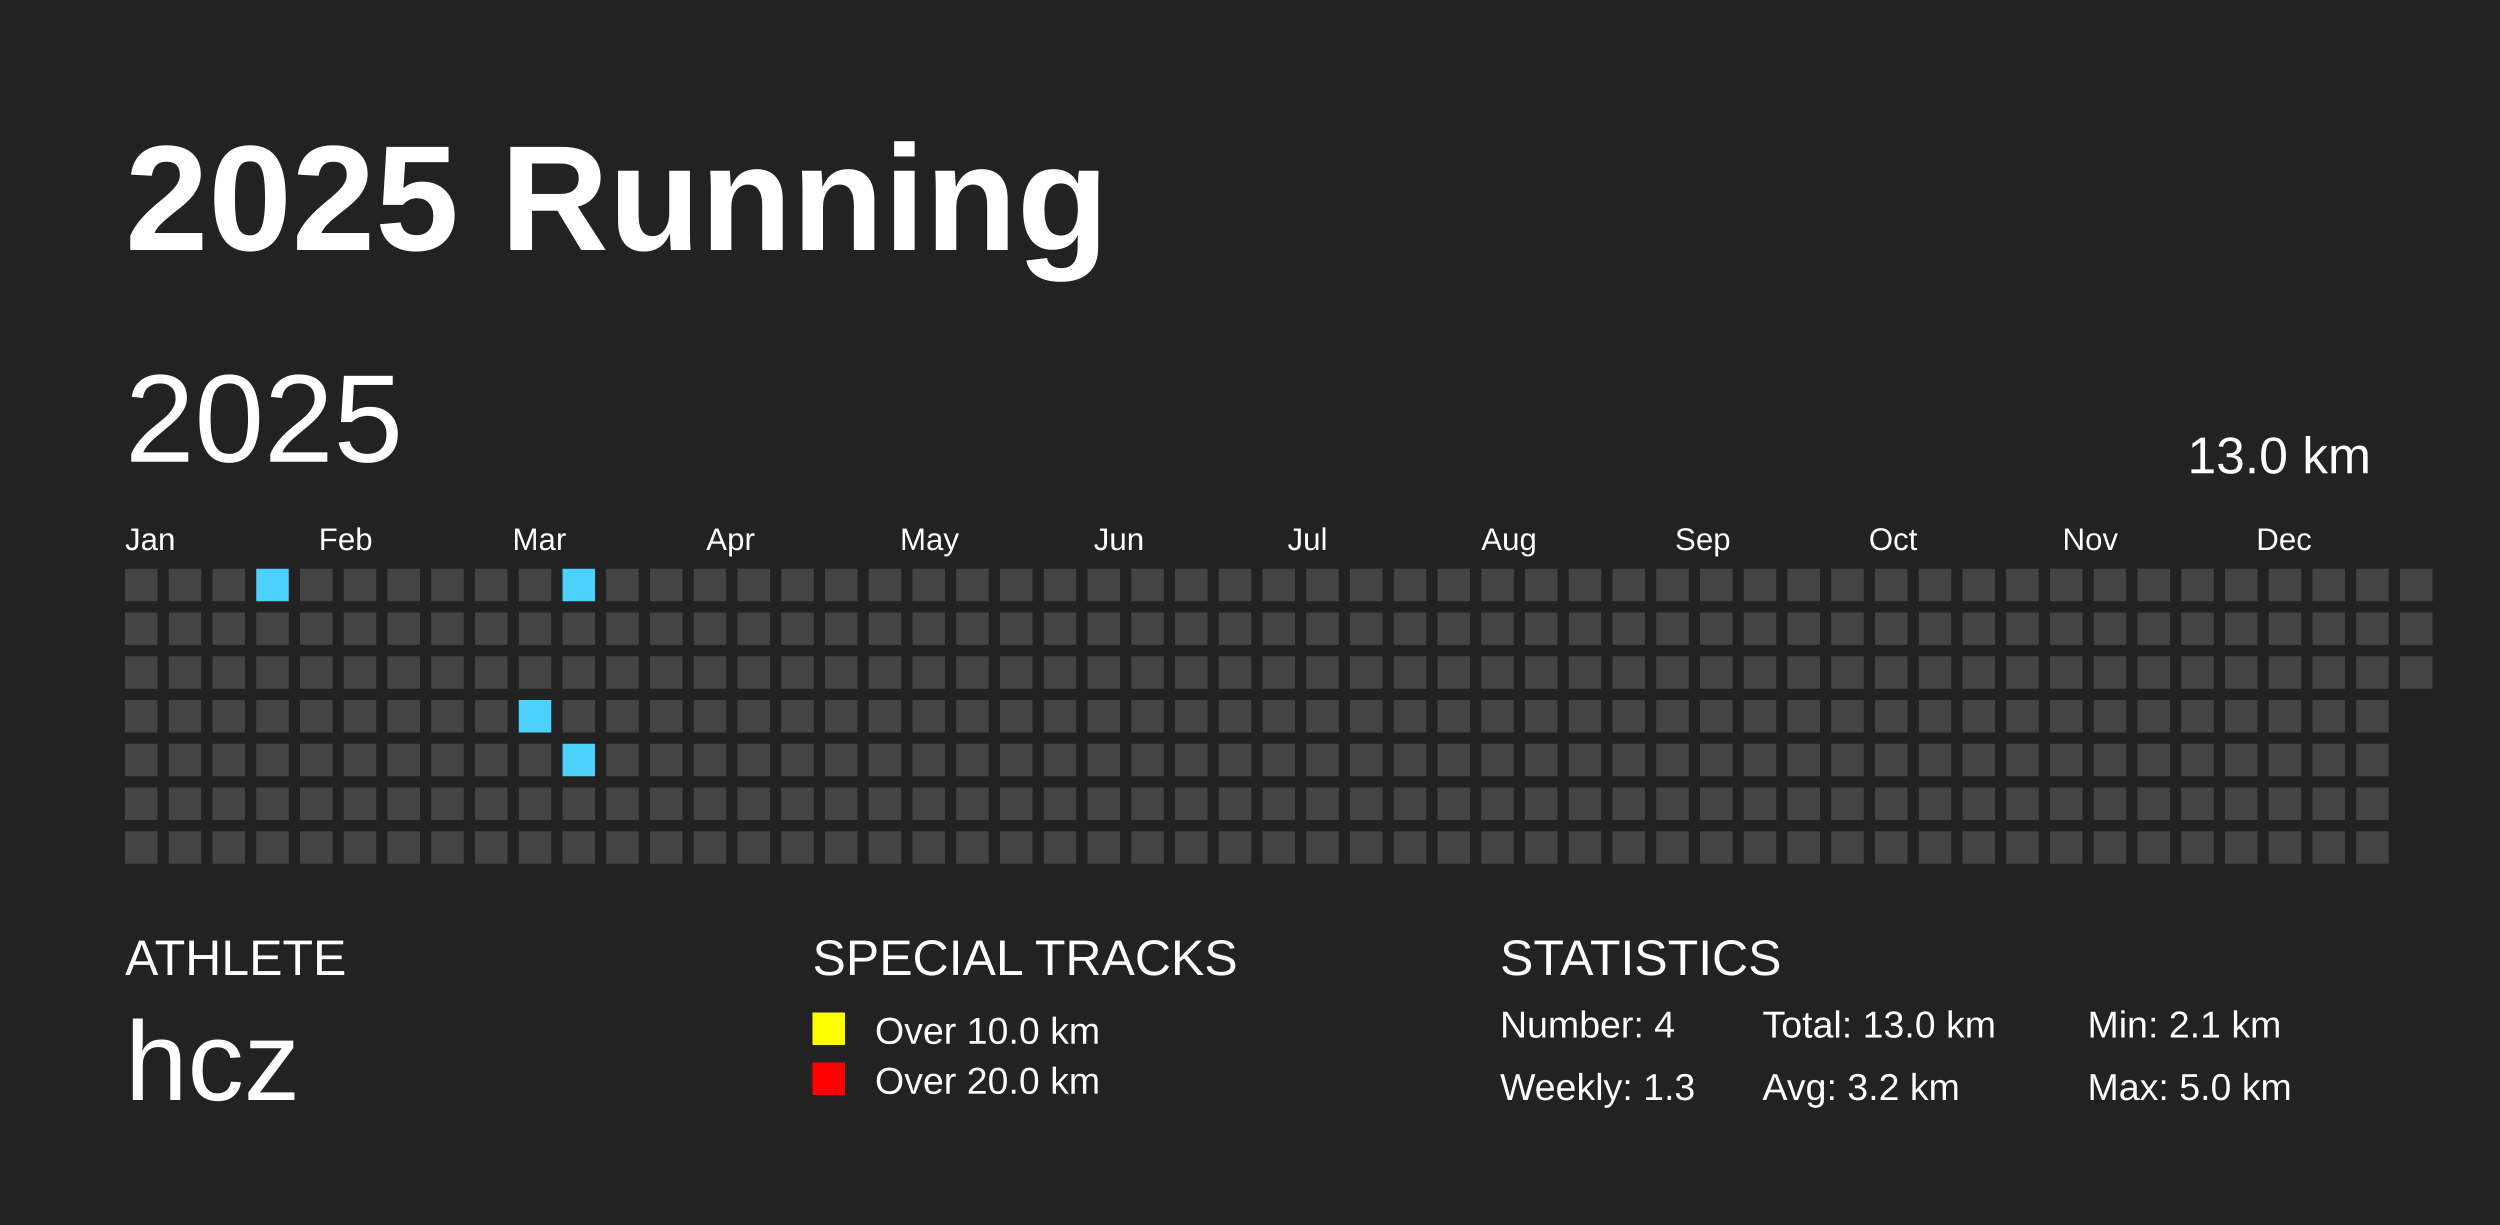
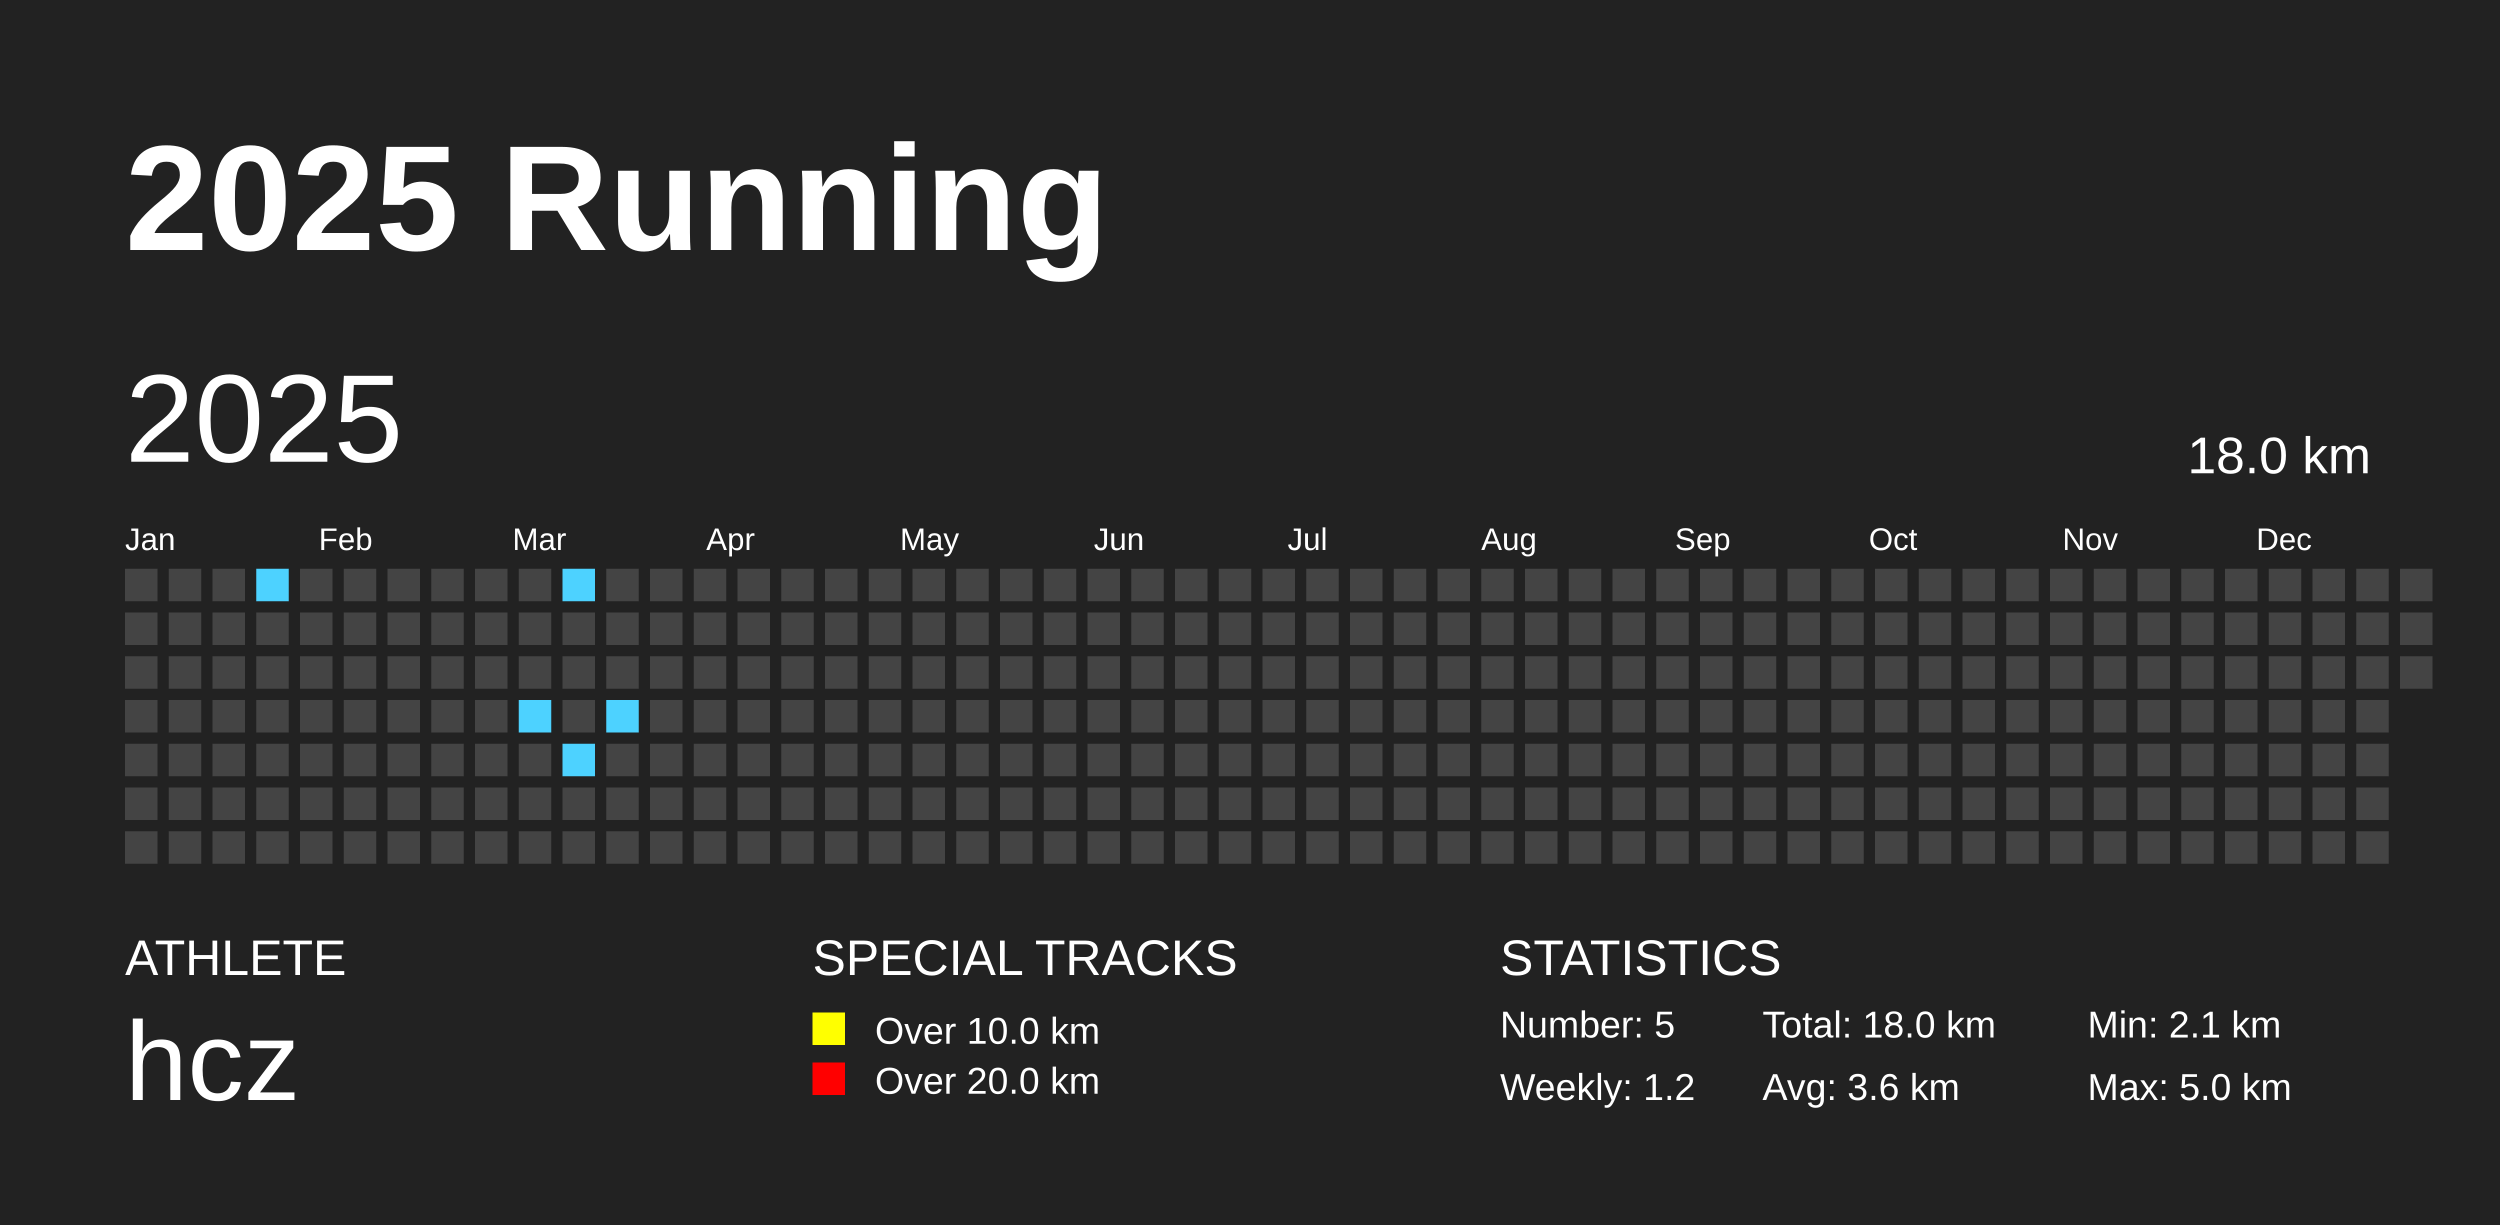
<svg xmlns="http://www.w3.org/2000/svg" baseProfile="full" height="98mm" version="1.1" viewBox="0,0,200,98" width="200mm">
  <defs />
  <rect fill="#222222" height="98" width="200" x="0" y="0" />
  <text fill="#FFFFFF" style="font-size:12px; font-family:Arial; font-weight:bold;" x="10" y="20">2025 Running</text>
  <text fill="#FFFFFF" style="font-size:4px; font-family:Arial" x="10" y="78">ATHLETE</text>
  <text fill="#FFFFFF" style="font-size:9px; font-family:Arial" x="10" y="88">hcz</text>
  <text fill="#FFFFFF" style="font-size:4px; font-family:Arial" x="65" y="78">SPECIAL TRACKS</text>
  <rect fill="yellow" height="2.6" width="2.6" x="65" y="81" />
  <text fill="#FFFFFF" style="font-size:3px; font-family:Arial" x="70" y="83.5">Over 10.0 km</text>
  <rect fill="red" height="2.6" width="2.6" x="65" y="85" />
  <text fill="#FFFFFF" style="font-size:3px; font-family:Arial" x="70" y="87.5">Over 20.0 km</text>
  <text fill="#FFFFFF" style="font-size:4px; font-family:Arial" x="120" y="78">STATISTICS</text>
-   <text fill="#FFFFFF" style="font-size:3px; font-family:Arial" x="120" y="83">Number: 4</text>
-   <text fill="#FFFFFF" style="font-size:3px; font-family:Arial" x="120" y="88">Weekly: 1.3</text>
-   <text fill="#FFFFFF" style="font-size:3px; font-family:Arial" x="141" y="83">Total: 13.0 km</text>
-   <text fill="#FFFFFF" style="font-size:3px; font-family:Arial" x="141" y="88">Avg: 3.2 km</text>
+   <text fill="#FFFFFF" style="font-size:3px; font-family:Arial" x="120" y="83">Number: 5</text>
+   <text fill="#FFFFFF" style="font-size:3px; font-family:Arial" x="120" y="88">Weekly: 1.2</text>
+   <text fill="#FFFFFF" style="font-size:3px; font-family:Arial" x="141" y="83">Total: 18.0 km</text>
+   <text fill="#FFFFFF" style="font-size:3px; font-family:Arial" x="141" y="88">Avg: 3.6 km</text>
  <text fill="#FFFFFF" style="font-size:3px; font-family:Arial" x="167" y="83">Min: 2.1 km</text>
  <text fill="#FFFFFF" style="font-size:3px; font-family:Arial" x="167" y="88">Max: 5.0 km</text>
  <text dominant-baseline="hanging" fill="#FFFFFF" style="font-size:10.0px; font-family:Arial;" x="10" y="30">2025</text>
-   <text dominant-baseline="hanging" fill="#FFFFFF" style="font-size:4.125px; font-family:Arial;" x="175" y="35">13.0 km</text>
+   <text dominant-baseline="hanging" fill="#FFFFFF" style="font-size:4.125px; font-family:Arial;" x="175" y="35">18.0 km</text>
  <text fill="#FFFFFF" style="font-size:2.5px; font-family:Arial" x="10.0" y="44">Jan</text>
  <text fill="#FFFFFF" style="font-size:2.5px; font-family:Arial" x="25.5" y="44">Feb</text>
  <text fill="#FFFFFF" style="font-size:2.5px; font-family:Arial" x="41.0" y="44">Mar</text>
  <text fill="#FFFFFF" style="font-size:2.5px; font-family:Arial" x="56.5" y="44">Apr</text>
  <text fill="#FFFFFF" style="font-size:2.5px; font-family:Arial" x="72.0" y="44">May</text>
  <text fill="#FFFFFF" style="font-size:2.5px; font-family:Arial" x="87.5" y="44">Jun</text>
  <text fill="#FFFFFF" style="font-size:2.5px; font-family:Arial" x="103.0" y="44">Jul</text>
  <text fill="#FFFFFF" style="font-size:2.5px; font-family:Arial" x="118.5" y="44">Aug</text>
  <text fill="#FFFFFF" style="font-size:2.5px; font-family:Arial" x="134.0" y="44">Sep</text>
  <text fill="#FFFFFF" style="font-size:2.5px; font-family:Arial" x="149.5" y="44">Oct</text>
  <text fill="#FFFFFF" style="font-size:2.5px; font-family:Arial" x="165.0" y="44">Nov</text>
  <text fill="#FFFFFF" style="font-size:2.5px; font-family:Arial" x="180.5" y="44">Dec</text>
  <rect fill="#444444" height="2.6" width="2.6" x="10.0" y="45.5" />
  <rect fill="#444444" height="2.6" width="2.6" x="10.0" y="49.0" />
  <rect fill="#444444" height="2.6" width="2.6" x="10.0" y="52.5" />
  <rect fill="#444444" height="2.6" width="2.6" x="10.0" y="56.0" />
  <rect fill="#444444" height="2.6" width="2.6" x="10.0" y="59.5" />
  <rect fill="#444444" height="2.6" width="2.6" x="10.0" y="63.0" />
  <rect fill="#444444" height="2.6" width="2.6" x="10.0" y="66.5" />
  <rect fill="#444444" height="2.6" width="2.6" x="13.5" y="45.5" />
  <rect fill="#444444" height="2.6" width="2.6" x="13.5" y="49.0" />
  <rect fill="#444444" height="2.6" width="2.6" x="13.5" y="52.5" />
  <rect fill="#444444" height="2.6" width="2.6" x="13.5" y="56.0" />
  <rect fill="#444444" height="2.6" width="2.6" x="13.5" y="59.5" />
  <rect fill="#444444" height="2.6" width="2.6" x="13.5" y="63.0" />
  <rect fill="#444444" height="2.6" width="2.6" x="13.5" y="66.5" />
  <rect fill="#444444" height="2.6" width="2.6" x="17.0" y="45.5" />
  <rect fill="#444444" height="2.6" width="2.6" x="17.0" y="49.0" />
  <rect fill="#444444" height="2.6" width="2.6" x="17.0" y="52.5" />
  <rect fill="#444444" height="2.6" width="2.6" x="17.0" y="56.0" />
  <rect fill="#444444" height="2.6" width="2.6" x="17.0" y="59.5" />
  <rect fill="#444444" height="2.6" width="2.6" x="17.0" y="63.0" />
  <rect fill="#444444" height="2.6" width="2.6" x="17.0" y="66.5" />
  <rect fill="#4DD2FF" height="2.6" width="2.6" x="20.5" y="45.5" />
  <rect fill="#444444" height="2.6" width="2.6" x="20.5" y="49.0" />
  <rect fill="#444444" height="2.6" width="2.6" x="20.5" y="52.5" />
  <rect fill="#444444" height="2.6" width="2.6" x="20.5" y="56.0" />
  <rect fill="#444444" height="2.6" width="2.6" x="20.5" y="59.5" />
  <rect fill="#444444" height="2.6" width="2.6" x="20.5" y="63.0" />
  <rect fill="#444444" height="2.6" width="2.6" x="20.5" y="66.5" />
  <rect fill="#444444" height="2.6" width="2.6" x="24.0" y="45.5" />
  <rect fill="#444444" height="2.6" width="2.6" x="24.0" y="49.0" />
  <rect fill="#444444" height="2.6" width="2.6" x="24.0" y="52.5" />
  <rect fill="#444444" height="2.6" width="2.6" x="24.0" y="56.0" />
  <rect fill="#444444" height="2.6" width="2.6" x="24.0" y="59.5" />
  <rect fill="#444444" height="2.6" width="2.6" x="24.0" y="63.0" />
  <rect fill="#444444" height="2.6" width="2.6" x="24.0" y="66.5" />
  <rect fill="#444444" height="2.6" width="2.6" x="27.5" y="45.5" />
  <rect fill="#444444" height="2.6" width="2.6" x="27.5" y="49.0" />
  <rect fill="#444444" height="2.6" width="2.6" x="27.5" y="52.5" />
  <rect fill="#444444" height="2.6" width="2.6" x="27.5" y="56.0" />
  <rect fill="#444444" height="2.6" width="2.6" x="27.5" y="59.5" />
  <rect fill="#444444" height="2.6" width="2.6" x="27.5" y="63.0" />
  <rect fill="#444444" height="2.6" width="2.6" x="27.5" y="66.5" />
  <rect fill="#444444" height="2.6" width="2.6" x="31.0" y="45.5" />
  <rect fill="#444444" height="2.6" width="2.6" x="31.0" y="49.0" />
  <rect fill="#444444" height="2.6" width="2.6" x="31.0" y="52.5" />
  <rect fill="#444444" height="2.6" width="2.6" x="31.0" y="56.0" />
  <rect fill="#444444" height="2.6" width="2.6" x="31.0" y="59.5" />
  <rect fill="#444444" height="2.6" width="2.6" x="31.0" y="63.0" />
  <rect fill="#444444" height="2.6" width="2.6" x="31.0" y="66.5" />
  <rect fill="#444444" height="2.6" width="2.6" x="34.5" y="45.5" />
  <rect fill="#444444" height="2.6" width="2.6" x="34.5" y="49.0" />
  <rect fill="#444444" height="2.6" width="2.6" x="34.5" y="52.5" />
  <rect fill="#444444" height="2.6" width="2.6" x="34.5" y="56.0" />
  <rect fill="#444444" height="2.6" width="2.6" x="34.5" y="59.5" />
  <rect fill="#444444" height="2.6" width="2.6" x="34.5" y="63.0" />
  <rect fill="#444444" height="2.6" width="2.6" x="34.5" y="66.5" />
  <rect fill="#444444" height="2.6" width="2.6" x="38.0" y="45.5" />
  <rect fill="#444444" height="2.6" width="2.6" x="38.0" y="49.0" />
  <rect fill="#444444" height="2.6" width="2.6" x="38.0" y="52.5" />
  <rect fill="#444444" height="2.6" width="2.6" x="38.0" y="56.0" />
  <rect fill="#444444" height="2.6" width="2.6" x="38.0" y="59.5" />
  <rect fill="#444444" height="2.6" width="2.6" x="38.0" y="63.0" />
  <rect fill="#444444" height="2.6" width="2.6" x="38.0" y="66.5" />
  <rect fill="#444444" height="2.6" width="2.6" x="41.5" y="45.5" />
  <rect fill="#444444" height="2.6" width="2.6" x="41.5" y="49.0" />
  <rect fill="#444444" height="2.6" width="2.6" x="41.5" y="52.5" />
  <rect fill="#4DD2FF" height="2.6" width="2.6" x="41.5" y="56.0" />
  <rect fill="#444444" height="2.6" width="2.6" x="41.5" y="59.5" />
  <rect fill="#444444" height="2.6" width="2.6" x="41.5" y="63.0" />
  <rect fill="#444444" height="2.6" width="2.6" x="41.5" y="66.5" />
  <rect fill="#4DD2FF" height="2.6" width="2.6" x="45.0" y="45.5" />
  <rect fill="#444444" height="2.6" width="2.6" x="45.0" y="49.0" />
  <rect fill="#444444" height="2.6" width="2.6" x="45.0" y="52.5" />
  <rect fill="#444444" height="2.6" width="2.6" x="45.0" y="56.0" />
  <rect fill="#4DD2FF" height="2.6" width="2.6" x="45.0" y="59.5" />
  <rect fill="#444444" height="2.6" width="2.6" x="45.0" y="63.0" />
  <rect fill="#444444" height="2.6" width="2.6" x="45.0" y="66.5" />
  <rect fill="#444444" height="2.6" width="2.6" x="48.5" y="45.5" />
  <rect fill="#444444" height="2.6" width="2.6" x="48.5" y="49.0" />
  <rect fill="#444444" height="2.6" width="2.6" x="48.5" y="52.5" />
-   <rect fill="#444444" height="2.6" width="2.6" x="48.5" y="56.0" />
+   <rect fill="#4DD2FF" height="2.6" width="2.6" x="48.5" y="56.0" />
  <rect fill="#444444" height="2.6" width="2.6" x="48.5" y="59.5" />
  <rect fill="#444444" height="2.6" width="2.6" x="48.5" y="63.0" />
  <rect fill="#444444" height="2.6" width="2.6" x="48.5" y="66.5" />
  <rect fill="#444444" height="2.6" width="2.6" x="52.0" y="45.5" />
  <rect fill="#444444" height="2.6" width="2.6" x="52.0" y="49.0" />
  <rect fill="#444444" height="2.6" width="2.6" x="52.0" y="52.5" />
  <rect fill="#444444" height="2.6" width="2.6" x="52.0" y="56.0" />
  <rect fill="#444444" height="2.6" width="2.6" x="52.0" y="59.5" />
  <rect fill="#444444" height="2.6" width="2.6" x="52.0" y="63.0" />
  <rect fill="#444444" height="2.6" width="2.6" x="52.0" y="66.5" />
  <rect fill="#444444" height="2.6" width="2.6" x="55.5" y="45.5" />
  <rect fill="#444444" height="2.6" width="2.6" x="55.5" y="49.0" />
  <rect fill="#444444" height="2.6" width="2.6" x="55.5" y="52.5" />
  <rect fill="#444444" height="2.6" width="2.6" x="55.5" y="56.0" />
  <rect fill="#444444" height="2.6" width="2.6" x="55.5" y="59.5" />
  <rect fill="#444444" height="2.6" width="2.6" x="55.5" y="63.0" />
  <rect fill="#444444" height="2.6" width="2.6" x="55.5" y="66.5" />
  <rect fill="#444444" height="2.6" width="2.6" x="59.0" y="45.5" />
  <rect fill="#444444" height="2.6" width="2.6" x="59.0" y="49.0" />
  <rect fill="#444444" height="2.6" width="2.6" x="59.0" y="52.5" />
  <rect fill="#444444" height="2.6" width="2.6" x="59.0" y="56.0" />
  <rect fill="#444444" height="2.6" width="2.6" x="59.0" y="59.5" />
  <rect fill="#444444" height="2.6" width="2.6" x="59.0" y="63.0" />
  <rect fill="#444444" height="2.6" width="2.6" x="59.0" y="66.5" />
  <rect fill="#444444" height="2.6" width="2.6" x="62.5" y="45.5" />
  <rect fill="#444444" height="2.6" width="2.6" x="62.5" y="49.0" />
  <rect fill="#444444" height="2.6" width="2.6" x="62.5" y="52.5" />
  <rect fill="#444444" height="2.6" width="2.6" x="62.5" y="56.0" />
  <rect fill="#444444" height="2.6" width="2.6" x="62.5" y="59.5" />
  <rect fill="#444444" height="2.6" width="2.6" x="62.5" y="63.0" />
  <rect fill="#444444" height="2.6" width="2.6" x="62.5" y="66.5" />
  <rect fill="#444444" height="2.6" width="2.6" x="66.0" y="45.5" />
  <rect fill="#444444" height="2.6" width="2.6" x="66.0" y="49.0" />
  <rect fill="#444444" height="2.6" width="2.6" x="66.0" y="52.5" />
  <rect fill="#444444" height="2.6" width="2.6" x="66.0" y="56.0" />
  <rect fill="#444444" height="2.6" width="2.6" x="66.0" y="59.5" />
  <rect fill="#444444" height="2.6" width="2.6" x="66.0" y="63.0" />
  <rect fill="#444444" height="2.6" width="2.6" x="66.0" y="66.5" />
  <rect fill="#444444" height="2.6" width="2.6" x="69.5" y="45.5" />
  <rect fill="#444444" height="2.6" width="2.6" x="69.5" y="49.0" />
  <rect fill="#444444" height="2.6" width="2.6" x="69.5" y="52.5" />
  <rect fill="#444444" height="2.6" width="2.6" x="69.5" y="56.0" />
  <rect fill="#444444" height="2.6" width="2.6" x="69.5" y="59.5" />
  <rect fill="#444444" height="2.6" width="2.6" x="69.5" y="63.0" />
  <rect fill="#444444" height="2.6" width="2.6" x="69.5" y="66.5" />
  <rect fill="#444444" height="2.6" width="2.6" x="73.0" y="45.5" />
  <rect fill="#444444" height="2.6" width="2.6" x="73.0" y="49.0" />
  <rect fill="#444444" height="2.6" width="2.6" x="73.0" y="52.5" />
  <rect fill="#444444" height="2.6" width="2.6" x="73.0" y="56.0" />
  <rect fill="#444444" height="2.6" width="2.6" x="73.0" y="59.5" />
  <rect fill="#444444" height="2.6" width="2.6" x="73.0" y="63.0" />
  <rect fill="#444444" height="2.6" width="2.6" x="73.0" y="66.5" />
  <rect fill="#444444" height="2.6" width="2.6" x="76.5" y="45.5" />
  <rect fill="#444444" height="2.6" width="2.6" x="76.5" y="49.0" />
  <rect fill="#444444" height="2.6" width="2.6" x="76.5" y="52.5" />
  <rect fill="#444444" height="2.6" width="2.6" x="76.5" y="56.0" />
  <rect fill="#444444" height="2.6" width="2.6" x="76.5" y="59.5" />
  <rect fill="#444444" height="2.6" width="2.6" x="76.5" y="63.0" />
  <rect fill="#444444" height="2.6" width="2.6" x="76.5" y="66.5" />
  <rect fill="#444444" height="2.6" width="2.6" x="80.0" y="45.5" />
  <rect fill="#444444" height="2.6" width="2.6" x="80.0" y="49.0" />
  <rect fill="#444444" height="2.6" width="2.6" x="80.0" y="52.5" />
  <rect fill="#444444" height="2.6" width="2.6" x="80.0" y="56.0" />
  <rect fill="#444444" height="2.6" width="2.6" x="80.0" y="59.5" />
  <rect fill="#444444" height="2.6" width="2.6" x="80.0" y="63.0" />
  <rect fill="#444444" height="2.6" width="2.6" x="80.0" y="66.5" />
  <rect fill="#444444" height="2.6" width="2.6" x="83.5" y="45.5" />
  <rect fill="#444444" height="2.6" width="2.6" x="83.5" y="49.0" />
  <rect fill="#444444" height="2.6" width="2.6" x="83.5" y="52.5" />
  <rect fill="#444444" height="2.6" width="2.6" x="83.5" y="56.0" />
  <rect fill="#444444" height="2.6" width="2.6" x="83.5" y="59.5" />
  <rect fill="#444444" height="2.6" width="2.6" x="83.5" y="63.0" />
  <rect fill="#444444" height="2.6" width="2.6" x="83.5" y="66.5" />
  <rect fill="#444444" height="2.6" width="2.6" x="87.0" y="45.5" />
  <rect fill="#444444" height="2.6" width="2.6" x="87.0" y="49.0" />
  <rect fill="#444444" height="2.6" width="2.6" x="87.0" y="52.5" />
  <rect fill="#444444" height="2.6" width="2.6" x="87.0" y="56.0" />
  <rect fill="#444444" height="2.6" width="2.6" x="87.0" y="59.5" />
  <rect fill="#444444" height="2.6" width="2.6" x="87.0" y="63.0" />
  <rect fill="#444444" height="2.6" width="2.6" x="87.0" y="66.5" />
  <rect fill="#444444" height="2.6" width="2.6" x="90.5" y="45.5" />
  <rect fill="#444444" height="2.6" width="2.6" x="90.5" y="49.0" />
  <rect fill="#444444" height="2.6" width="2.6" x="90.5" y="52.5" />
  <rect fill="#444444" height="2.6" width="2.6" x="90.5" y="56.0" />
  <rect fill="#444444" height="2.6" width="2.6" x="90.5" y="59.5" />
  <rect fill="#444444" height="2.6" width="2.6" x="90.5" y="63.0" />
  <rect fill="#444444" height="2.6" width="2.6" x="90.5" y="66.5" />
  <rect fill="#444444" height="2.6" width="2.6" x="94.0" y="45.5" />
  <rect fill="#444444" height="2.6" width="2.6" x="94.0" y="49.0" />
  <rect fill="#444444" height="2.6" width="2.6" x="94.0" y="52.5" />
  <rect fill="#444444" height="2.6" width="2.6" x="94.0" y="56.0" />
  <rect fill="#444444" height="2.6" width="2.6" x="94.0" y="59.5" />
  <rect fill="#444444" height="2.6" width="2.6" x="94.0" y="63.0" />
  <rect fill="#444444" height="2.6" width="2.6" x="94.0" y="66.5" />
  <rect fill="#444444" height="2.6" width="2.6" x="97.5" y="45.5" />
  <rect fill="#444444" height="2.6" width="2.6" x="97.5" y="49.0" />
  <rect fill="#444444" height="2.6" width="2.6" x="97.5" y="52.5" />
  <rect fill="#444444" height="2.6" width="2.6" x="97.5" y="56.0" />
  <rect fill="#444444" height="2.6" width="2.6" x="97.5" y="59.5" />
  <rect fill="#444444" height="2.6" width="2.6" x="97.5" y="63.0" />
  <rect fill="#444444" height="2.6" width="2.6" x="97.5" y="66.5" />
  <rect fill="#444444" height="2.6" width="2.6" x="101.0" y="45.5" />
  <rect fill="#444444" height="2.6" width="2.6" x="101.0" y="49.0" />
  <rect fill="#444444" height="2.6" width="2.6" x="101.0" y="52.5" />
  <rect fill="#444444" height="2.6" width="2.6" x="101.0" y="56.0" />
  <rect fill="#444444" height="2.6" width="2.6" x="101.0" y="59.5" />
  <rect fill="#444444" height="2.6" width="2.6" x="101.0" y="63.0" />
  <rect fill="#444444" height="2.6" width="2.6" x="101.0" y="66.5" />
  <rect fill="#444444" height="2.6" width="2.6" x="104.5" y="45.5" />
  <rect fill="#444444" height="2.6" width="2.6" x="104.5" y="49.0" />
  <rect fill="#444444" height="2.6" width="2.6" x="104.5" y="52.5" />
  <rect fill="#444444" height="2.6" width="2.6" x="104.5" y="56.0" />
  <rect fill="#444444" height="2.6" width="2.6" x="104.5" y="59.5" />
  <rect fill="#444444" height="2.6" width="2.6" x="104.5" y="63.0" />
  <rect fill="#444444" height="2.6" width="2.6" x="104.5" y="66.5" />
  <rect fill="#444444" height="2.6" width="2.6" x="108.0" y="45.5" />
  <rect fill="#444444" height="2.6" width="2.6" x="108.0" y="49.0" />
  <rect fill="#444444" height="2.6" width="2.6" x="108.0" y="52.5" />
  <rect fill="#444444" height="2.6" width="2.6" x="108.0" y="56.0" />
  <rect fill="#444444" height="2.6" width="2.6" x="108.0" y="59.5" />
  <rect fill="#444444" height="2.6" width="2.6" x="108.0" y="63.0" />
  <rect fill="#444444" height="2.6" width="2.6" x="108.0" y="66.5" />
  <rect fill="#444444" height="2.6" width="2.6" x="111.5" y="45.5" />
  <rect fill="#444444" height="2.6" width="2.6" x="111.5" y="49.0" />
  <rect fill="#444444" height="2.6" width="2.6" x="111.5" y="52.5" />
  <rect fill="#444444" height="2.6" width="2.6" x="111.5" y="56.0" />
  <rect fill="#444444" height="2.6" width="2.6" x="111.5" y="59.5" />
  <rect fill="#444444" height="2.6" width="2.6" x="111.5" y="63.0" />
  <rect fill="#444444" height="2.6" width="2.6" x="111.5" y="66.5" />
  <rect fill="#444444" height="2.6" width="2.6" x="115.0" y="45.5" />
  <rect fill="#444444" height="2.6" width="2.6" x="115.0" y="49.0" />
  <rect fill="#444444" height="2.6" width="2.6" x="115.0" y="52.5" />
  <rect fill="#444444" height="2.6" width="2.6" x="115.0" y="56.0" />
  <rect fill="#444444" height="2.6" width="2.6" x="115.0" y="59.5" />
  <rect fill="#444444" height="2.6" width="2.6" x="115.0" y="63.0" />
  <rect fill="#444444" height="2.6" width="2.6" x="115.0" y="66.5" />
  <rect fill="#444444" height="2.6" width="2.6" x="118.5" y="45.5" />
  <rect fill="#444444" height="2.6" width="2.6" x="118.5" y="49.0" />
  <rect fill="#444444" height="2.6" width="2.6" x="118.5" y="52.5" />
  <rect fill="#444444" height="2.6" width="2.6" x="118.5" y="56.0" />
  <rect fill="#444444" height="2.6" width="2.6" x="118.5" y="59.5" />
  <rect fill="#444444" height="2.6" width="2.6" x="118.5" y="63.0" />
  <rect fill="#444444" height="2.6" width="2.6" x="118.5" y="66.5" />
  <rect fill="#444444" height="2.6" width="2.6" x="122.0" y="45.5" />
  <rect fill="#444444" height="2.6" width="2.6" x="122.0" y="49.0" />
  <rect fill="#444444" height="2.6" width="2.6" x="122.0" y="52.5" />
  <rect fill="#444444" height="2.6" width="2.6" x="122.0" y="56.0" />
  <rect fill="#444444" height="2.6" width="2.6" x="122.0" y="59.5" />
  <rect fill="#444444" height="2.6" width="2.6" x="122.0" y="63.0" />
  <rect fill="#444444" height="2.6" width="2.6" x="122.0" y="66.5" />
  <rect fill="#444444" height="2.6" width="2.6" x="125.5" y="45.5" />
  <rect fill="#444444" height="2.6" width="2.6" x="125.5" y="49.0" />
  <rect fill="#444444" height="2.6" width="2.6" x="125.5" y="52.5" />
  <rect fill="#444444" height="2.6" width="2.6" x="125.5" y="56.0" />
  <rect fill="#444444" height="2.6" width="2.6" x="125.5" y="59.5" />
  <rect fill="#444444" height="2.6" width="2.6" x="125.5" y="63.0" />
  <rect fill="#444444" height="2.6" width="2.6" x="125.5" y="66.5" />
  <rect fill="#444444" height="2.6" width="2.6" x="129.0" y="45.5" />
  <rect fill="#444444" height="2.6" width="2.6" x="129.0" y="49.0" />
  <rect fill="#444444" height="2.6" width="2.6" x="129.0" y="52.5" />
  <rect fill="#444444" height="2.6" width="2.6" x="129.0" y="56.0" />
  <rect fill="#444444" height="2.6" width="2.6" x="129.0" y="59.5" />
  <rect fill="#444444" height="2.6" width="2.6" x="129.0" y="63.0" />
  <rect fill="#444444" height="2.6" width="2.6" x="129.0" y="66.5" />
  <rect fill="#444444" height="2.6" width="2.6" x="132.5" y="45.5" />
  <rect fill="#444444" height="2.6" width="2.6" x="132.5" y="49.0" />
  <rect fill="#444444" height="2.6" width="2.6" x="132.5" y="52.5" />
  <rect fill="#444444" height="2.6" width="2.6" x="132.5" y="56.0" />
  <rect fill="#444444" height="2.6" width="2.6" x="132.5" y="59.5" />
  <rect fill="#444444" height="2.6" width="2.6" x="132.5" y="63.0" />
  <rect fill="#444444" height="2.6" width="2.6" x="132.5" y="66.5" />
  <rect fill="#444444" height="2.6" width="2.6" x="136.0" y="45.5" />
  <rect fill="#444444" height="2.6" width="2.6" x="136.0" y="49.0" />
  <rect fill="#444444" height="2.6" width="2.6" x="136.0" y="52.5" />
  <rect fill="#444444" height="2.6" width="2.6" x="136.0" y="56.0" />
  <rect fill="#444444" height="2.6" width="2.6" x="136.0" y="59.5" />
  <rect fill="#444444" height="2.6" width="2.6" x="136.0" y="63.0" />
  <rect fill="#444444" height="2.6" width="2.6" x="136.0" y="66.5" />
  <rect fill="#444444" height="2.6" width="2.6" x="139.5" y="45.5" />
  <rect fill="#444444" height="2.6" width="2.6" x="139.5" y="49.0" />
  <rect fill="#444444" height="2.6" width="2.6" x="139.5" y="52.5" />
  <rect fill="#444444" height="2.6" width="2.6" x="139.5" y="56.0" />
  <rect fill="#444444" height="2.6" width="2.6" x="139.5" y="59.5" />
  <rect fill="#444444" height="2.6" width="2.6" x="139.5" y="63.0" />
  <rect fill="#444444" height="2.6" width="2.6" x="139.5" y="66.5" />
  <rect fill="#444444" height="2.6" width="2.6" x="143.0" y="45.5" />
  <rect fill="#444444" height="2.6" width="2.6" x="143.0" y="49.0" />
  <rect fill="#444444" height="2.6" width="2.6" x="143.0" y="52.5" />
  <rect fill="#444444" height="2.6" width="2.6" x="143.0" y="56.0" />
  <rect fill="#444444" height="2.6" width="2.6" x="143.0" y="59.5" />
  <rect fill="#444444" height="2.6" width="2.6" x="143.0" y="63.0" />
  <rect fill="#444444" height="2.6" width="2.6" x="143.0" y="66.5" />
  <rect fill="#444444" height="2.6" width="2.6" x="146.5" y="45.5" />
  <rect fill="#444444" height="2.6" width="2.6" x="146.5" y="49.0" />
  <rect fill="#444444" height="2.6" width="2.6" x="146.5" y="52.5" />
  <rect fill="#444444" height="2.6" width="2.6" x="146.5" y="56.0" />
  <rect fill="#444444" height="2.6" width="2.6" x="146.5" y="59.5" />
  <rect fill="#444444" height="2.6" width="2.6" x="146.5" y="63.0" />
  <rect fill="#444444" height="2.6" width="2.6" x="146.5" y="66.5" />
  <rect fill="#444444" height="2.6" width="2.6" x="150.0" y="45.5" />
  <rect fill="#444444" height="2.6" width="2.6" x="150.0" y="49.0" />
  <rect fill="#444444" height="2.6" width="2.6" x="150.0" y="52.5" />
  <rect fill="#444444" height="2.6" width="2.6" x="150.0" y="56.0" />
  <rect fill="#444444" height="2.6" width="2.6" x="150.0" y="59.5" />
  <rect fill="#444444" height="2.6" width="2.6" x="150.0" y="63.0" />
  <rect fill="#444444" height="2.6" width="2.6" x="150.0" y="66.5" />
  <rect fill="#444444" height="2.6" width="2.6" x="153.5" y="45.5" />
  <rect fill="#444444" height="2.6" width="2.6" x="153.5" y="49.0" />
  <rect fill="#444444" height="2.6" width="2.6" x="153.5" y="52.5" />
  <rect fill="#444444" height="2.6" width="2.6" x="153.5" y="56.0" />
  <rect fill="#444444" height="2.6" width="2.6" x="153.5" y="59.5" />
  <rect fill="#444444" height="2.6" width="2.6" x="153.5" y="63.0" />
  <rect fill="#444444" height="2.6" width="2.6" x="153.5" y="66.5" />
  <rect fill="#444444" height="2.6" width="2.6" x="157.0" y="45.5" />
  <rect fill="#444444" height="2.6" width="2.6" x="157.0" y="49.0" />
  <rect fill="#444444" height="2.6" width="2.6" x="157.0" y="52.5" />
  <rect fill="#444444" height="2.6" width="2.6" x="157.0" y="56.0" />
  <rect fill="#444444" height="2.6" width="2.6" x="157.0" y="59.5" />
  <rect fill="#444444" height="2.6" width="2.6" x="157.0" y="63.0" />
  <rect fill="#444444" height="2.6" width="2.6" x="157.0" y="66.5" />
  <rect fill="#444444" height="2.6" width="2.6" x="160.5" y="45.5" />
  <rect fill="#444444" height="2.6" width="2.6" x="160.5" y="49.0" />
  <rect fill="#444444" height="2.6" width="2.6" x="160.5" y="52.5" />
  <rect fill="#444444" height="2.6" width="2.6" x="160.5" y="56.0" />
  <rect fill="#444444" height="2.6" width="2.6" x="160.5" y="59.5" />
  <rect fill="#444444" height="2.6" width="2.6" x="160.5" y="63.0" />
  <rect fill="#444444" height="2.6" width="2.6" x="160.5" y="66.5" />
  <rect fill="#444444" height="2.6" width="2.6" x="164.0" y="45.5" />
  <rect fill="#444444" height="2.6" width="2.6" x="164.0" y="49.0" />
  <rect fill="#444444" height="2.6" width="2.6" x="164.0" y="52.5" />
  <rect fill="#444444" height="2.6" width="2.6" x="164.0" y="56.0" />
  <rect fill="#444444" height="2.6" width="2.6" x="164.0" y="59.5" />
  <rect fill="#444444" height="2.6" width="2.6" x="164.0" y="63.0" />
  <rect fill="#444444" height="2.6" width="2.6" x="164.0" y="66.5" />
  <rect fill="#444444" height="2.6" width="2.6" x="167.5" y="45.5" />
  <rect fill="#444444" height="2.6" width="2.6" x="167.5" y="49.0" />
  <rect fill="#444444" height="2.6" width="2.6" x="167.5" y="52.5" />
  <rect fill="#444444" height="2.6" width="2.6" x="167.5" y="56.0" />
  <rect fill="#444444" height="2.6" width="2.6" x="167.5" y="59.5" />
  <rect fill="#444444" height="2.6" width="2.6" x="167.5" y="63.0" />
  <rect fill="#444444" height="2.6" width="2.6" x="167.5" y="66.5" />
  <rect fill="#444444" height="2.6" width="2.6" x="171.0" y="45.5" />
  <rect fill="#444444" height="2.6" width="2.6" x="171.0" y="49.0" />
  <rect fill="#444444" height="2.6" width="2.6" x="171.0" y="52.5" />
  <rect fill="#444444" height="2.6" width="2.6" x="171.0" y="56.0" />
  <rect fill="#444444" height="2.6" width="2.6" x="171.0" y="59.5" />
  <rect fill="#444444" height="2.6" width="2.6" x="171.0" y="63.0" />
  <rect fill="#444444" height="2.6" width="2.6" x="171.0" y="66.5" />
  <rect fill="#444444" height="2.6" width="2.6" x="174.5" y="45.5" />
  <rect fill="#444444" height="2.6" width="2.6" x="174.5" y="49.0" />
  <rect fill="#444444" height="2.6" width="2.6" x="174.5" y="52.5" />
  <rect fill="#444444" height="2.6" width="2.6" x="174.5" y="56.0" />
  <rect fill="#444444" height="2.6" width="2.6" x="174.5" y="59.5" />
  <rect fill="#444444" height="2.6" width="2.6" x="174.5" y="63.0" />
  <rect fill="#444444" height="2.6" width="2.6" x="174.5" y="66.5" />
  <rect fill="#444444" height="2.6" width="2.6" x="178.0" y="45.5" />
  <rect fill="#444444" height="2.6" width="2.6" x="178.0" y="49.0" />
  <rect fill="#444444" height="2.6" width="2.6" x="178.0" y="52.5" />
  <rect fill="#444444" height="2.6" width="2.6" x="178.0" y="56.0" />
  <rect fill="#444444" height="2.6" width="2.6" x="178.0" y="59.5" />
  <rect fill="#444444" height="2.6" width="2.6" x="178.0" y="63.0" />
  <rect fill="#444444" height="2.6" width="2.6" x="178.0" y="66.5" />
  <rect fill="#444444" height="2.6" width="2.6" x="181.5" y="45.5" />
  <rect fill="#444444" height="2.6" width="2.6" x="181.5" y="49.0" />
  <rect fill="#444444" height="2.6" width="2.6" x="181.5" y="52.5" />
  <rect fill="#444444" height="2.6" width="2.6" x="181.5" y="56.0" />
  <rect fill="#444444" height="2.6" width="2.6" x="181.5" y="59.5" />
  <rect fill="#444444" height="2.6" width="2.6" x="181.5" y="63.0" />
  <rect fill="#444444" height="2.6" width="2.6" x="181.5" y="66.5" />
  <rect fill="#444444" height="2.6" width="2.6" x="185.0" y="45.5" />
  <rect fill="#444444" height="2.6" width="2.6" x="185.0" y="49.0" />
  <rect fill="#444444" height="2.6" width="2.6" x="185.0" y="52.5" />
  <rect fill="#444444" height="2.6" width="2.6" x="185.0" y="56.0" />
  <rect fill="#444444" height="2.6" width="2.6" x="185.0" y="59.5" />
  <rect fill="#444444" height="2.6" width="2.6" x="185.0" y="63.0" />
  <rect fill="#444444" height="2.6" width="2.6" x="185.0" y="66.5" />
  <rect fill="#444444" height="2.6" width="2.6" x="188.5" y="45.5" />
  <rect fill="#444444" height="2.6" width="2.6" x="188.5" y="49.0" />
  <rect fill="#444444" height="2.6" width="2.6" x="188.5" y="52.5" />
  <rect fill="#444444" height="2.6" width="2.6" x="188.5" y="56.0" />
  <rect fill="#444444" height="2.6" width="2.6" x="188.5" y="59.5" />
  <rect fill="#444444" height="2.6" width="2.6" x="188.5" y="63.0" />
  <rect fill="#444444" height="2.6" width="2.6" x="188.5" y="66.5" />
  <rect fill="#444444" height="2.6" width="2.6" x="192.0" y="45.5" />
  <rect fill="#444444" height="2.6" width="2.6" x="192.0" y="49.0" />
  <rect fill="#444444" height="2.6" width="2.6" x="192.0" y="52.5" />
</svg>
